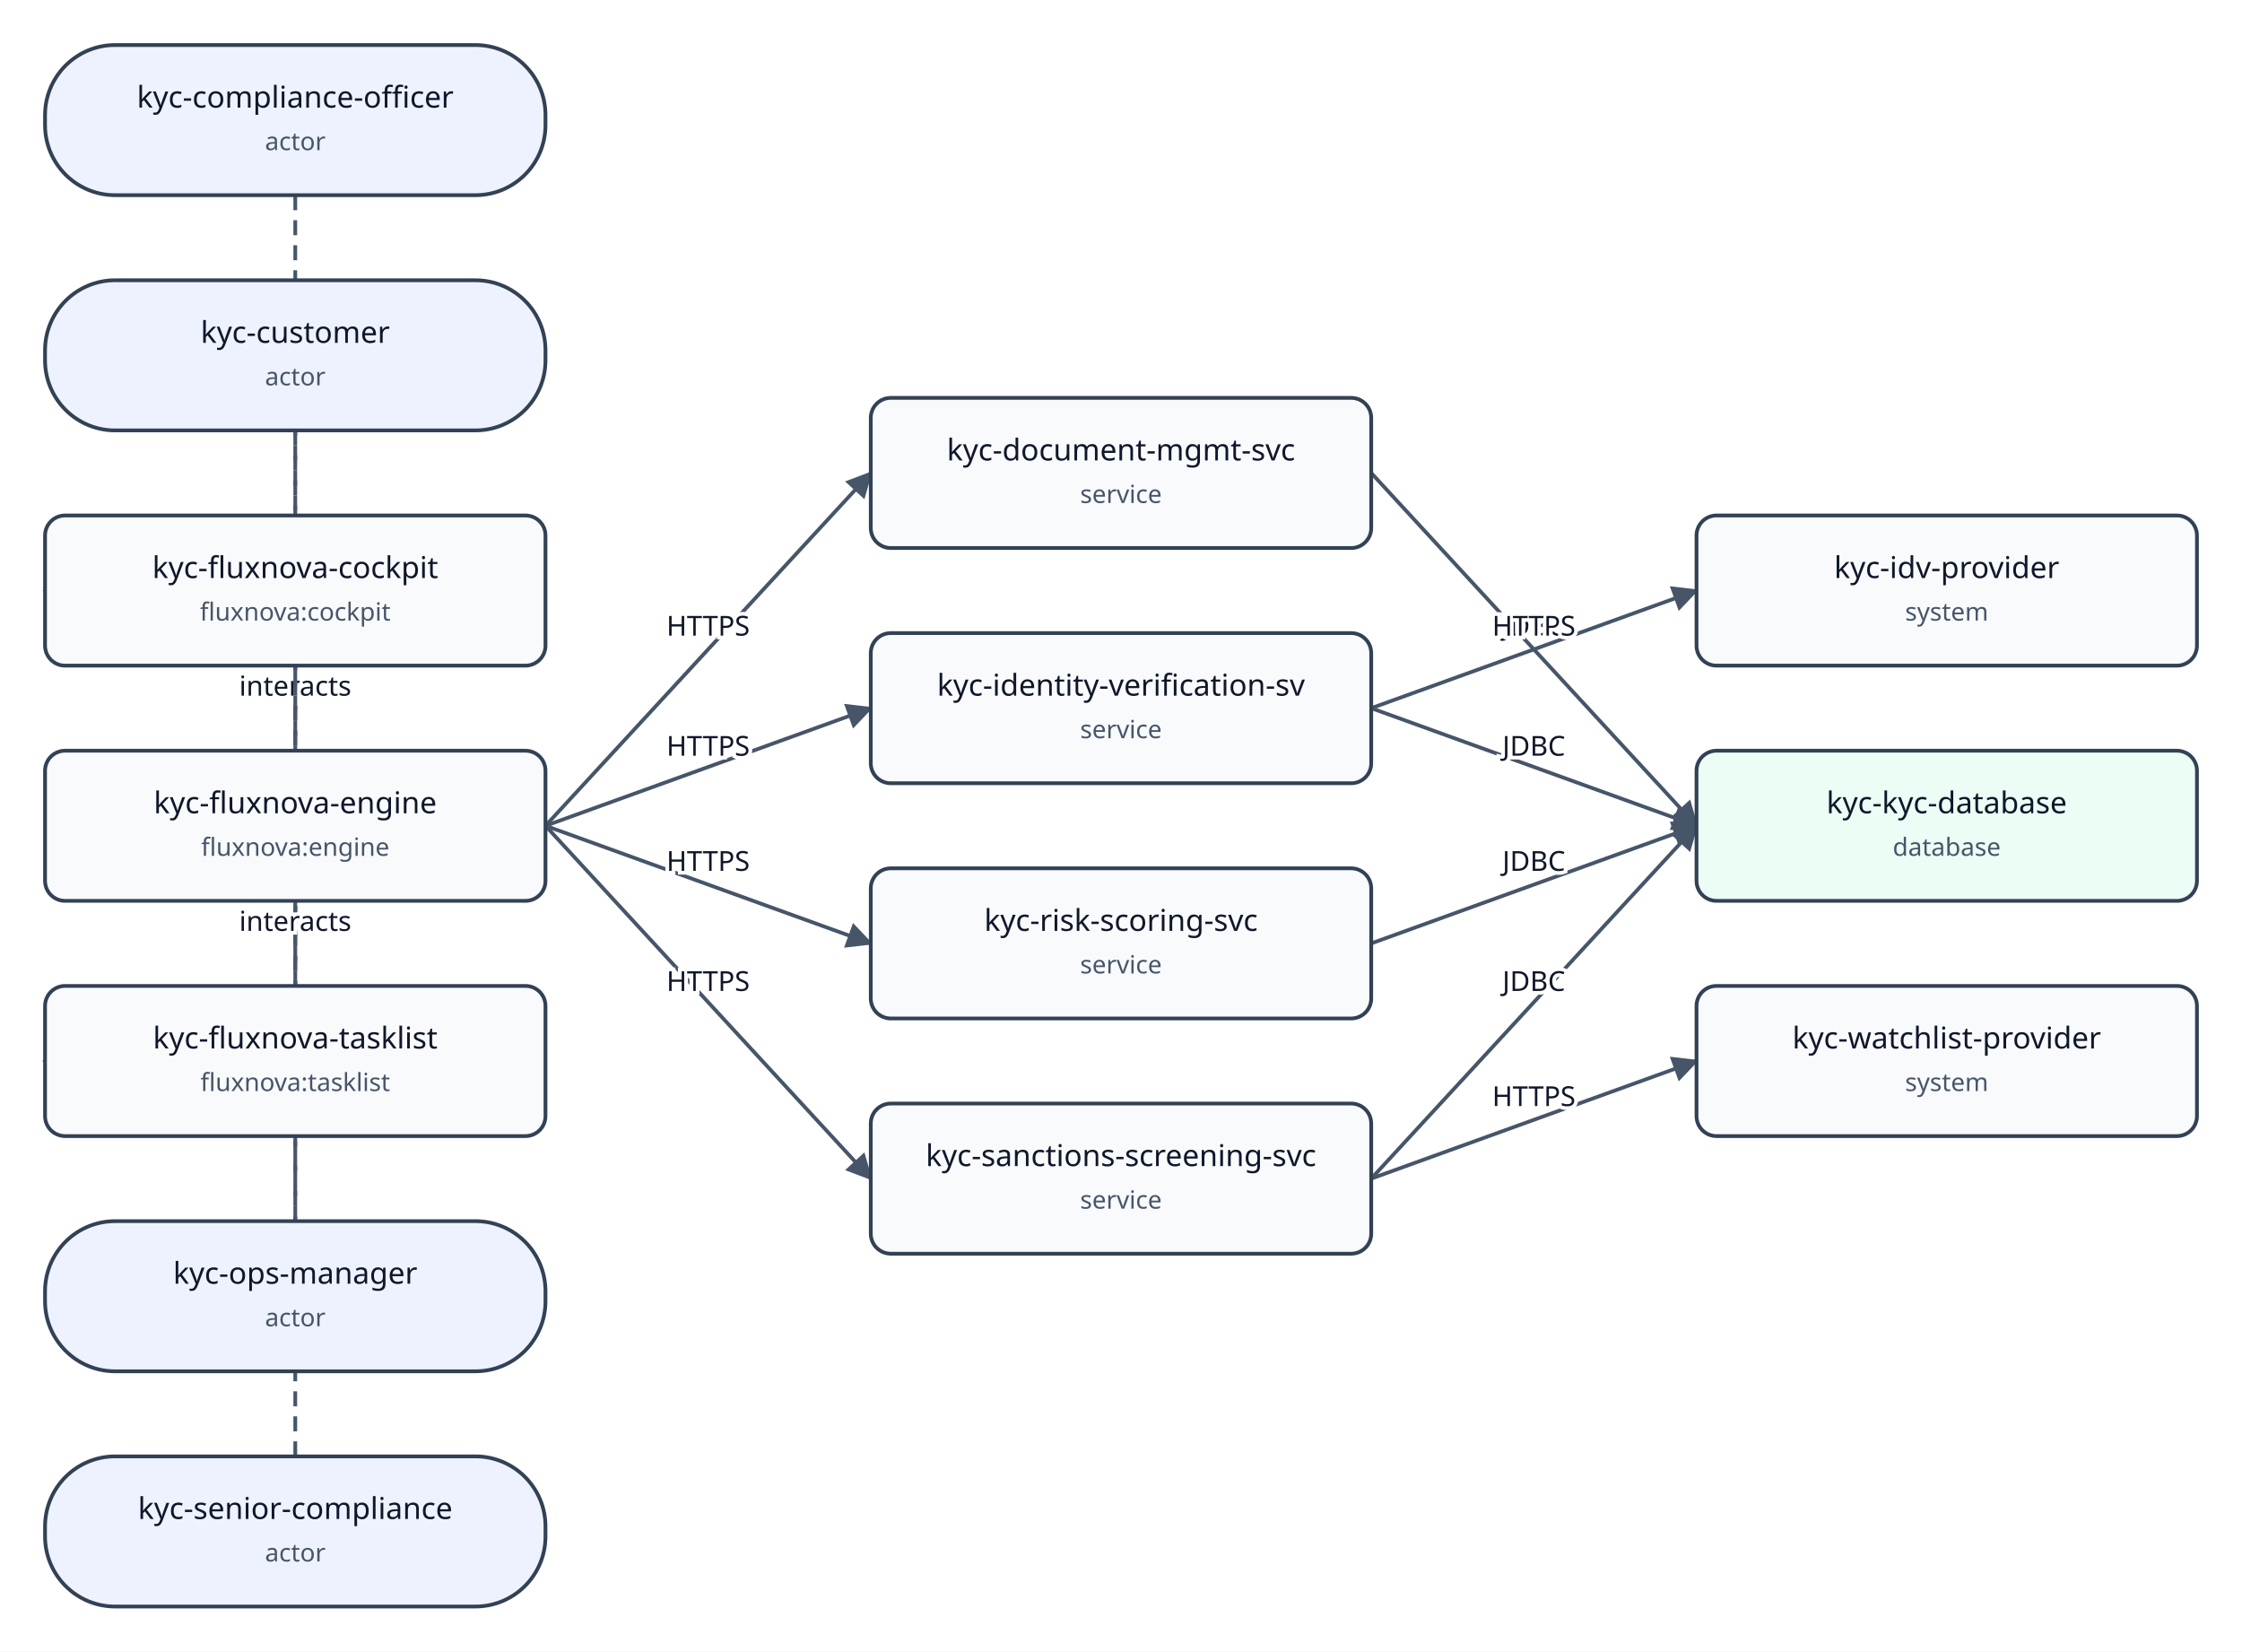
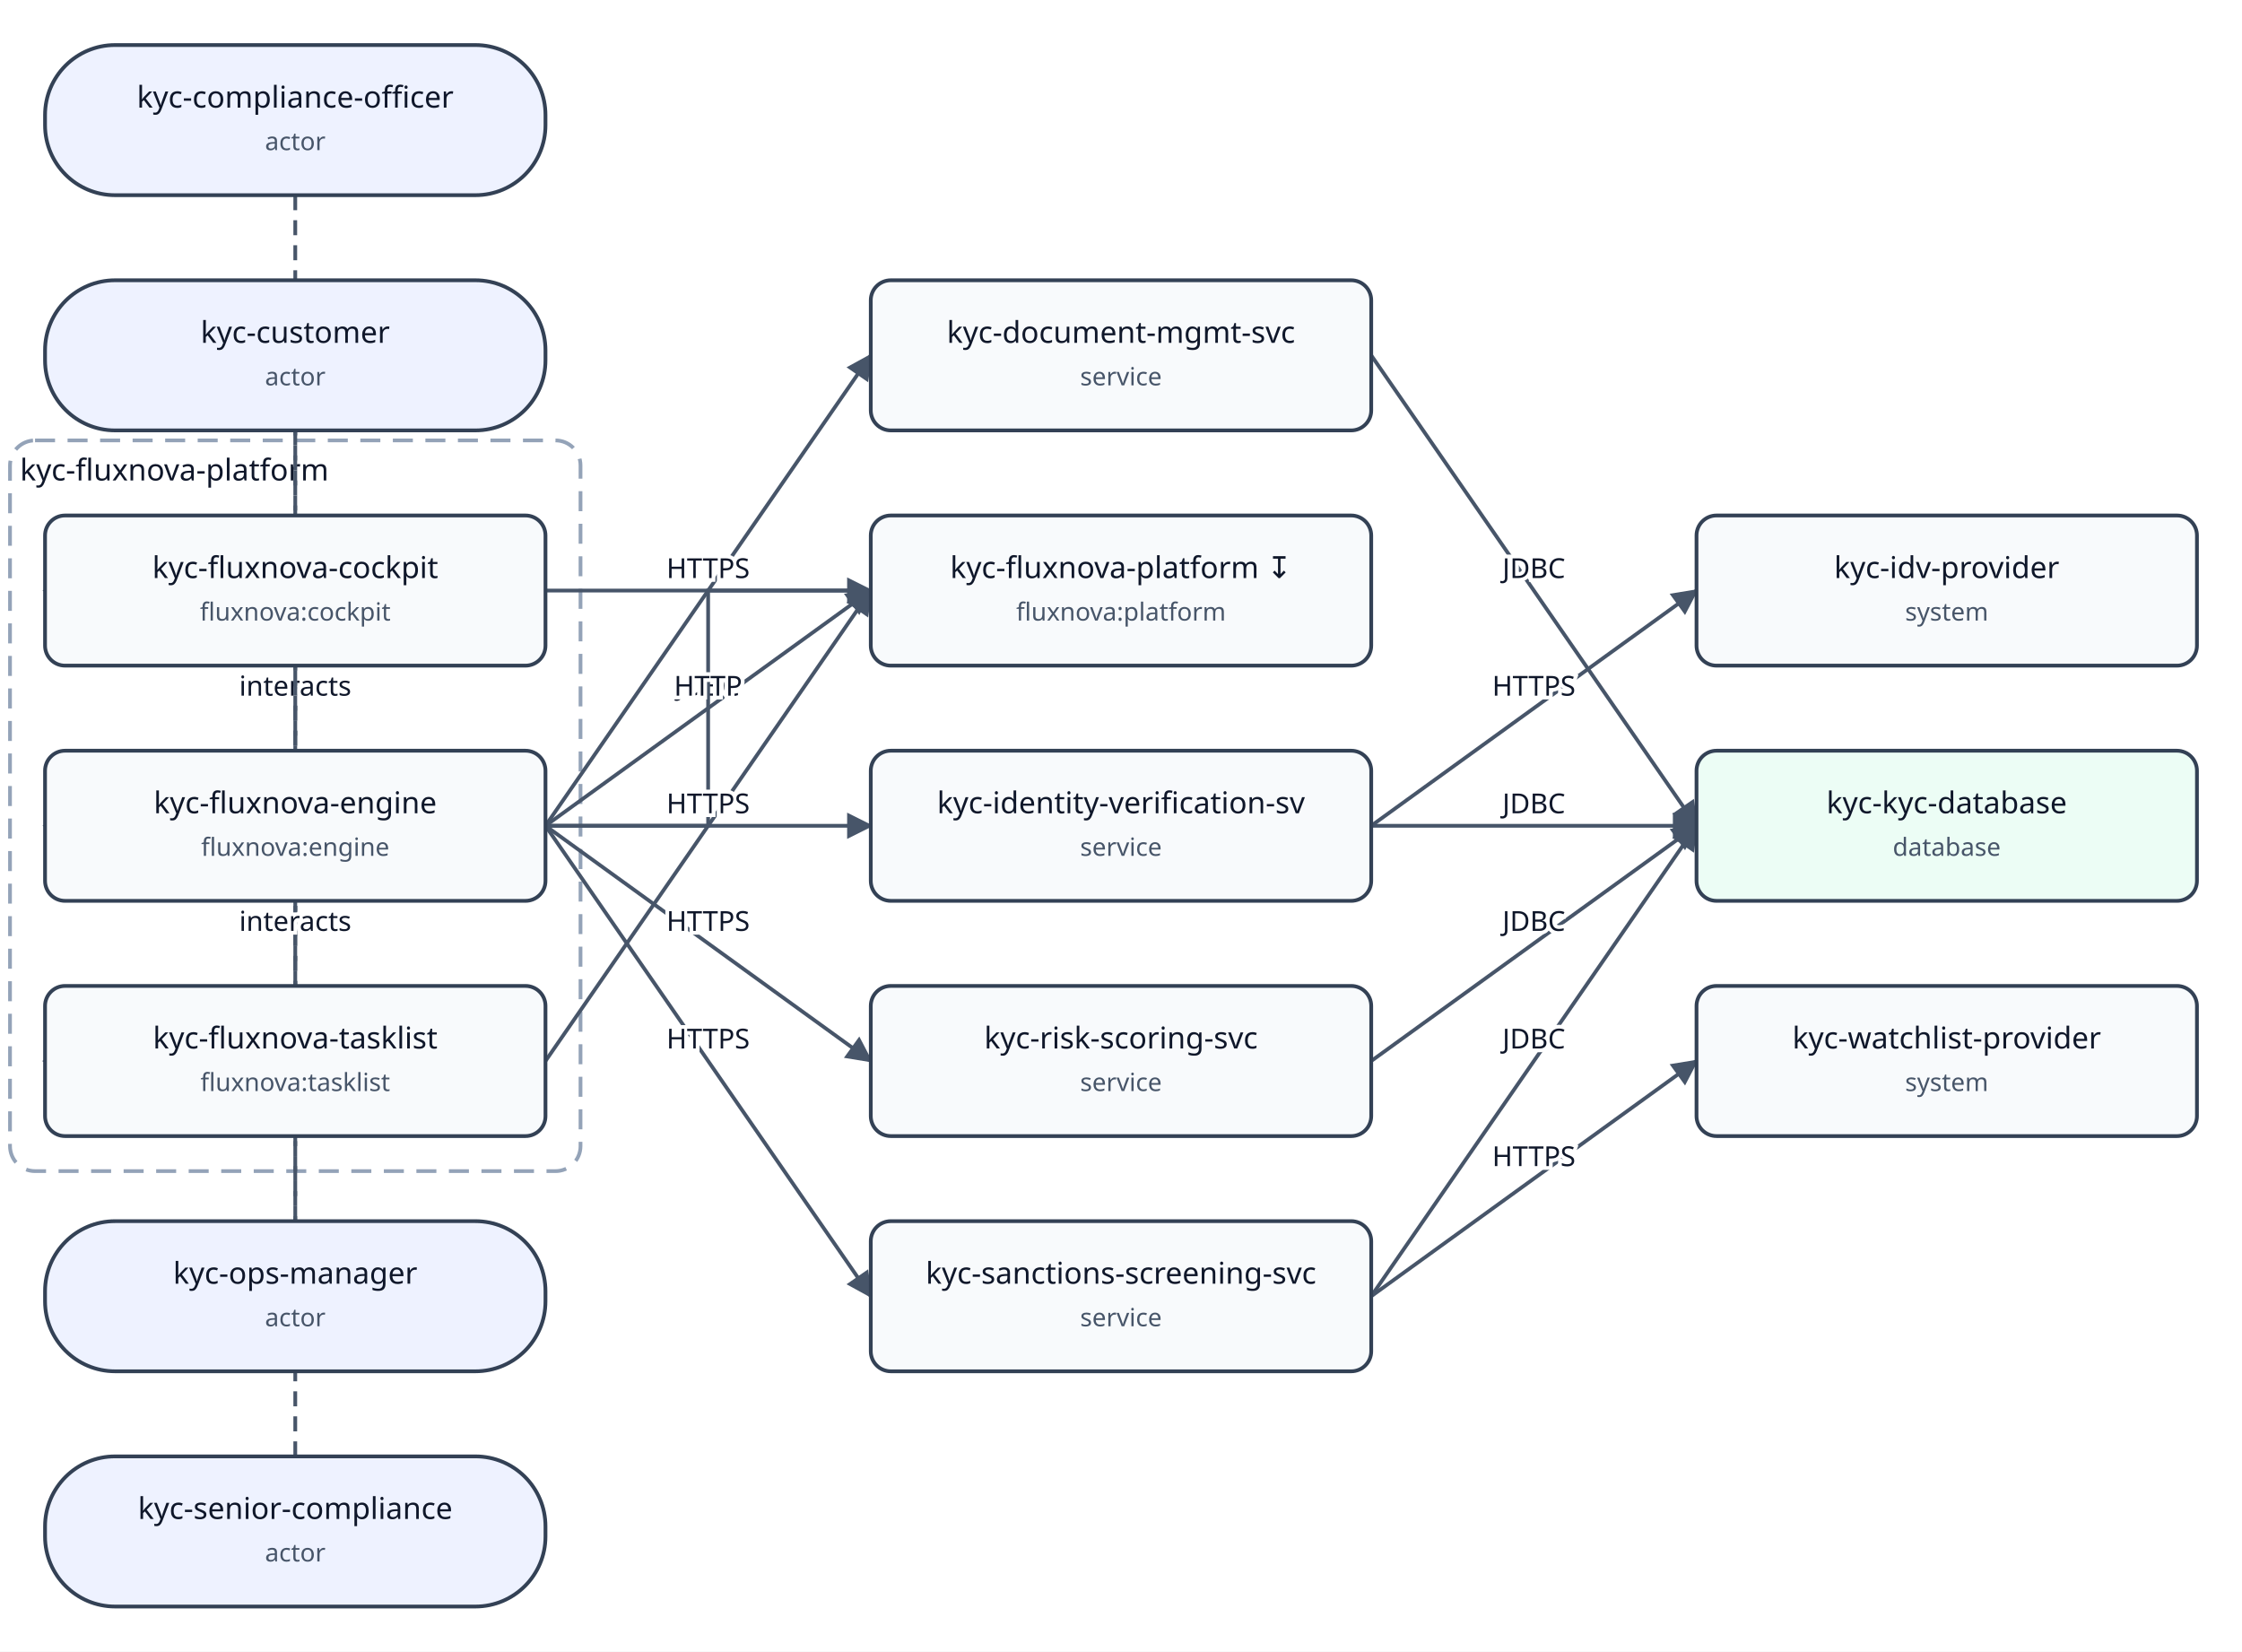
<svg xmlns="http://www.w3.org/2000/svg" viewBox="0 0 896 660" width="896" height="660" font-family="sans-serif">
  <defs>
    <marker id="arrow" viewBox="0 0 10 10" refX="9" refY="5" markerWidth="7" markerHeight="7" orient="auto-start-reverse">
      <path d="M0,0 L10,5 L0,10 z" fill="#475569" />
    </marker>
  </defs>
  <rect x="0" y="0" width="896" height="660" fill="white" />
-   <line x1="218" y1="330" x2="348" y2="283" stroke="#475569" stroke-width="1.5" marker-end="url(#arrow)" />
-   <text x="283" y="302" font-size="11" text-anchor="middle" fill="#0f172a" stroke="white" stroke-width="3" paint-order="stroke">HTTPS</text>
-   <line x1="218" y1="330" x2="348" y2="471" stroke="#475569" stroke-width="1.5" marker-end="url(#arrow)" />
-   <text x="283" y="396" font-size="11" text-anchor="middle" fill="#0f172a" stroke="white" stroke-width="3" paint-order="stroke">HTTPS</text>
-   <line x1="218" y1="330" x2="348" y2="377" stroke="#475569" stroke-width="1.5" marker-end="url(#arrow)" />
-   <text x="283" y="348" font-size="11" text-anchor="middle" fill="#0f172a" stroke="white" stroke-width="3" paint-order="stroke">HTTPS</text>
-   <line x1="218" y1="330" x2="348" y2="189" stroke="#475569" stroke-width="1.5" marker-end="url(#arrow)" />
-   <text x="283" y="254" font-size="11" text-anchor="middle" fill="#0f172a" stroke="white" stroke-width="3" paint-order="stroke">HTTPS</text>
-   <line x1="548" y1="283" x2="678" y2="330" stroke="#475569" stroke-width="1.5" marker-end="url(#arrow)" />
-   <text x="613" y="302" font-size="11" text-anchor="middle" fill="#0f172a" stroke="white" stroke-width="3" paint-order="stroke">JDBC</text>
-   <line x1="548" y1="471" x2="678" y2="330" stroke="#475569" stroke-width="1.5" marker-end="url(#arrow)" />
-   <text x="613" y="396" font-size="11" text-anchor="middle" fill="#0f172a" stroke="white" stroke-width="3" paint-order="stroke">JDBC</text>
-   <line x1="548" y1="377" x2="678" y2="330" stroke="#475569" stroke-width="1.5" marker-end="url(#arrow)" />
-   <text x="613" y="348" font-size="11" text-anchor="middle" fill="#0f172a" stroke="white" stroke-width="3" paint-order="stroke">JDBC</text>
-   <line x1="548" y1="189" x2="678" y2="330" stroke="#475569" stroke-width="1.5" marker-end="url(#arrow)" />
-   <text x="613" y="254" font-size="11" text-anchor="middle" fill="#0f172a" stroke="white" stroke-width="3" paint-order="stroke">JDBC</text>
-   <line x1="548" y1="283" x2="678" y2="236" stroke="#475569" stroke-width="1.5" marker-end="url(#arrow)" />
-   <text x="613" y="254" font-size="11" text-anchor="middle" fill="#0f172a" stroke="white" stroke-width="3" paint-order="stroke">HTTPS</text>
-   <line x1="548" y1="471" x2="678" y2="424" stroke="#475569" stroke-width="1.5" marker-end="url(#arrow)" />
-   <text x="613" y="442" font-size="11" text-anchor="middle" fill="#0f172a" stroke="white" stroke-width="3" paint-order="stroke">HTTPS</text>
+   <rect x="4" y="176" width="228" height="292" fill="none" stroke="#94a3b8" stroke-dasharray="8 5" stroke-width="1.5" rx="10" />
+   <text x="8" y="192" font-size="12" fill="#0f172a">kyc-fluxnova-platform</text>
+   <line x1="218" y1="330" x2="348" y2="236" stroke="#475569" stroke-width="1.5" marker-end="url(#arrow)" />
+   <text x="283" y="278" font-size="11" text-anchor="middle" fill="#0f172a" stroke="white" stroke-width="3" paint-order="stroke">JDBC</text>
+   <path d="M548,236 H283 V330 H18" fill="none" stroke="#475569" stroke-width="1.5" marker-end="url(#arrow)" />
+   <text x="283" y="278" font-size="11" text-anchor="middle" fill="#0f172a" stroke="white" stroke-width="3" paint-order="stroke">HTTP</text>
+   <line x1="218" y1="236" x2="348" y2="236" stroke="#475569" stroke-width="1.5" marker-end="url(#arrow)" />
+   <text x="283" y="231" font-size="11" text-anchor="middle" fill="#0f172a" stroke="white" stroke-width="3" paint-order="stroke">HTTPS</text>
+   <line x1="218" y1="424" x2="348" y2="236" stroke="#475569" stroke-width="1.5" marker-end="url(#arrow)" />
+   <text x="283" y="325" font-size="11" text-anchor="middle" fill="#0f172a" stroke="white" stroke-width="3" paint-order="stroke">HTTPS</text>
+   <line x1="218" y1="330" x2="348" y2="330" stroke="#475569" stroke-width="1.5" marker-end="url(#arrow)" />
+   <text x="283" y="325" font-size="11" text-anchor="middle" fill="#0f172a" stroke="white" stroke-width="3" paint-order="stroke">HTTPS</text>
+   <line x1="218" y1="330" x2="348" y2="518" stroke="#475569" stroke-width="1.5" marker-end="url(#arrow)" />
+   <text x="283" y="419" font-size="11" text-anchor="middle" fill="#0f172a" stroke="white" stroke-width="3" paint-order="stroke">HTTPS</text>
+   <line x1="218" y1="330" x2="348" y2="424" stroke="#475569" stroke-width="1.5" marker-end="url(#arrow)" />
+   <text x="283" y="372" font-size="11" text-anchor="middle" fill="#0f172a" stroke="white" stroke-width="3" paint-order="stroke">HTTPS</text>
+   <line x1="218" y1="330" x2="348" y2="142" stroke="#475569" stroke-width="1.5" marker-end="url(#arrow)" />
+   <text x="283" y="231" font-size="11" text-anchor="middle" fill="#0f172a" stroke="white" stroke-width="3" paint-order="stroke">HTTPS</text>
+   <line x1="548" y1="330" x2="678" y2="330" stroke="#475569" stroke-width="1.5" marker-end="url(#arrow)" />
+   <text x="613" y="325" font-size="11" text-anchor="middle" fill="#0f172a" stroke="white" stroke-width="3" paint-order="stroke">JDBC</text>
+   <line x1="548" y1="518" x2="678" y2="330" stroke="#475569" stroke-width="1.5" marker-end="url(#arrow)" />
+   <text x="613" y="419" font-size="11" text-anchor="middle" fill="#0f172a" stroke="white" stroke-width="3" paint-order="stroke">JDBC</text>
+   <line x1="548" y1="424" x2="678" y2="330" stroke="#475569" stroke-width="1.5" marker-end="url(#arrow)" />
+   <text x="613" y="372" font-size="11" text-anchor="middle" fill="#0f172a" stroke="white" stroke-width="3" paint-order="stroke">JDBC</text>
+   <line x1="548" y1="142" x2="678" y2="330" stroke="#475569" stroke-width="1.5" marker-end="url(#arrow)" />
+   <text x="613" y="231" font-size="11" text-anchor="middle" fill="#0f172a" stroke="white" stroke-width="3" paint-order="stroke">JDBC</text>
+   <line x1="548" y1="330" x2="678" y2="236" stroke="#475569" stroke-width="1.5" marker-end="url(#arrow)" />
+   <text x="613" y="278" font-size="11" text-anchor="middle" fill="#0f172a" stroke="white" stroke-width="3" paint-order="stroke">HTTPS</text>
+   <line x1="548" y1="518" x2="678" y2="424" stroke="#475569" stroke-width="1.5" marker-end="url(#arrow)" />
+   <text x="613" y="466" font-size="11" text-anchor="middle" fill="#0f172a" stroke="white" stroke-width="3" paint-order="stroke">HTTPS</text>
  <path d="M218,142 H118 V424 H18" fill="none" stroke="#475569" stroke-width="1.5" stroke-dasharray="6 4" marker-end="url(#arrow)" />
  <text x="118" y="278" font-size="11" text-anchor="middle" fill="#0f172a" stroke="white" stroke-width="3" paint-order="stroke">interacts</text>
  <path d="M218,48 H118 V424 H18" fill="none" stroke="#475569" stroke-width="1.5" stroke-dasharray="6 4" marker-end="url(#arrow)" />
  <text x="118" y="231" font-size="11" text-anchor="middle" fill="#0f172a" stroke="white" stroke-width="3" paint-order="stroke">interacts</text>
  <path d="M218,612 H118 V424 H18" fill="none" stroke="#475569" stroke-width="1.5" stroke-dasharray="6 4" marker-end="url(#arrow)" />
  <text x="118" y="513" font-size="11" text-anchor="middle" fill="#0f172a" stroke="white" stroke-width="3" paint-order="stroke">interacts</text>
  <path d="M218,518 H118 V236 H18" fill="none" stroke="#475569" stroke-width="1.5" stroke-dasharray="6 4" marker-end="url(#arrow)" />
  <text x="118" y="372" font-size="11" text-anchor="middle" fill="#0f172a" stroke="white" stroke-width="3" paint-order="stroke">interacts</text>
  <rect x="18" y="18" width="200" height="60" rx="28" fill="#eef2ff" stroke="#334155" stroke-width="1.5" />
  <text x="118" y="43" font-size="12" text-anchor="middle" fill="#0f172a">kyc-compliance-officer</text>
  <text x="118" y="60" font-size="10" text-anchor="middle" fill="#475569">actor</text>
  <rect x="18" y="112" width="200" height="60" rx="28" fill="#eef2ff" stroke="#334155" stroke-width="1.5" />
  <text x="118" y="137" font-size="12" text-anchor="middle" fill="#0f172a">kyc-customer</text>
  <text x="118" y="154" font-size="10" text-anchor="middle" fill="#475569">actor</text>
-   <rect x="348" y="159" width="200" height="60" rx="8" fill="#f8fafc" stroke="#334155" stroke-width="1.5" />
-   <text x="448" y="184" font-size="12" text-anchor="middle" fill="#0f172a">kyc-document-mgmt-svc</text>
-   <text x="448" y="201" font-size="10" text-anchor="middle" fill="#475569">service</text>
+   <rect x="348" y="112" width="200" height="60" rx="8" fill="#f8fafc" stroke="#334155" stroke-width="1.5" />
+   <text x="448" y="137" font-size="12" text-anchor="middle" fill="#0f172a">kyc-document-mgmt-svc</text>
+   <text x="448" y="154" font-size="10" text-anchor="middle" fill="#475569">service</text>
  <rect x="18" y="206" width="200" height="60" rx="8" fill="#f8fafc" stroke="#334155" stroke-width="1.5" />
  <text x="118" y="231" font-size="12" text-anchor="middle" fill="#0f172a">kyc-fluxnova-cockpit</text>
  <text x="118" y="248" font-size="10" text-anchor="middle" fill="#475569">fluxnova:cockpit</text>
  <rect x="18" y="300" width="200" height="60" rx="8" fill="#f8fafc" stroke="#334155" stroke-width="1.5" />
  <text x="118" y="325" font-size="12" text-anchor="middle" fill="#0f172a">kyc-fluxnova-engine</text>
  <text x="118" y="342" font-size="10" text-anchor="middle" fill="#475569">fluxnova:engine</text>
+   <a href="kyc-platform-inside.svg">
+     <rect x="348" y="206" width="200" height="60" rx="8" fill="#f8fafc" stroke="#334155" stroke-width="1.5" />
+     <text x="448" y="231" font-size="12" text-anchor="middle" fill="#0f172a">kyc-fluxnova-platform ↧</text>
+     <text x="448" y="248" font-size="10" text-anchor="middle" fill="#475569">fluxnova:platform</text>
+   </a>
  <rect x="18" y="394" width="200" height="60" rx="8" fill="#f8fafc" stroke="#334155" stroke-width="1.5" />
  <text x="118" y="419" font-size="12" text-anchor="middle" fill="#0f172a">kyc-fluxnova-tasklist</text>
  <text x="118" y="436" font-size="10" text-anchor="middle" fill="#475569">fluxnova:tasklist</text>
-   <rect x="348" y="253" width="200" height="60" rx="8" fill="#f8fafc" stroke="#334155" stroke-width="1.5" />
-   <text x="448" y="278" font-size="12" text-anchor="middle" fill="#0f172a">kyc-identity-verification-sv</text>
-   <text x="448" y="295" font-size="10" text-anchor="middle" fill="#475569">service</text>
+   <rect x="348" y="300" width="200" height="60" rx="8" fill="#f8fafc" stroke="#334155" stroke-width="1.5" />
+   <text x="448" y="325" font-size="12" text-anchor="middle" fill="#0f172a">kyc-identity-verification-sv</text>
+   <text x="448" y="342" font-size="10" text-anchor="middle" fill="#475569">service</text>
  <rect x="678" y="206" width="200" height="60" rx="8" fill="#f8fafc" stroke="#334155" stroke-width="1.5" />
  <text x="778" y="231" font-size="12" text-anchor="middle" fill="#0f172a">kyc-idv-provider</text>
  <text x="778" y="248" font-size="10" text-anchor="middle" fill="#475569">system</text>
  <rect x="678" y="300" width="200" height="60" rx="8" fill="#ecfdf5" stroke="#334155" stroke-width="1.5" />
  <text x="778" y="325" font-size="12" text-anchor="middle" fill="#0f172a">kyc-kyc-database</text>
  <text x="778" y="342" font-size="10" text-anchor="middle" fill="#475569">database</text>
  <rect x="18" y="488" width="200" height="60" rx="28" fill="#eef2ff" stroke="#334155" stroke-width="1.5" />
  <text x="118" y="513" font-size="12" text-anchor="middle" fill="#0f172a">kyc-ops-manager</text>
  <text x="118" y="530" font-size="10" text-anchor="middle" fill="#475569">actor</text>
-   <rect x="348" y="347" width="200" height="60" rx="8" fill="#f8fafc" stroke="#334155" stroke-width="1.5" />
-   <text x="448" y="372" font-size="12" text-anchor="middle" fill="#0f172a">kyc-risk-scoring-svc</text>
-   <text x="448" y="389" font-size="10" text-anchor="middle" fill="#475569">service</text>
-   <rect x="348" y="441" width="200" height="60" rx="8" fill="#f8fafc" stroke="#334155" stroke-width="1.5" />
-   <text x="448" y="466" font-size="12" text-anchor="middle" fill="#0f172a">kyc-sanctions-screening-svc</text>
-   <text x="448" y="483" font-size="10" text-anchor="middle" fill="#475569">service</text>
+   <rect x="348" y="394" width="200" height="60" rx="8" fill="#f8fafc" stroke="#334155" stroke-width="1.5" />
+   <text x="448" y="419" font-size="12" text-anchor="middle" fill="#0f172a">kyc-risk-scoring-svc</text>
+   <text x="448" y="436" font-size="10" text-anchor="middle" fill="#475569">service</text>
+   <rect x="348" y="488" width="200" height="60" rx="8" fill="#f8fafc" stroke="#334155" stroke-width="1.5" />
+   <text x="448" y="513" font-size="12" text-anchor="middle" fill="#0f172a">kyc-sanctions-screening-svc</text>
+   <text x="448" y="530" font-size="10" text-anchor="middle" fill="#475569">service</text>
  <rect x="18" y="582" width="200" height="60" rx="28" fill="#eef2ff" stroke="#334155" stroke-width="1.5" />
  <text x="118" y="607" font-size="12" text-anchor="middle" fill="#0f172a">kyc-senior-compliance</text>
  <text x="118" y="624" font-size="10" text-anchor="middle" fill="#475569">actor</text>
  <rect x="678" y="394" width="200" height="60" rx="8" fill="#f8fafc" stroke="#334155" stroke-width="1.5" />
  <text x="778" y="419" font-size="12" text-anchor="middle" fill="#0f172a">kyc-watchlist-provider</text>
  <text x="778" y="436" font-size="10" text-anchor="middle" fill="#475569">system</text>
</svg>
